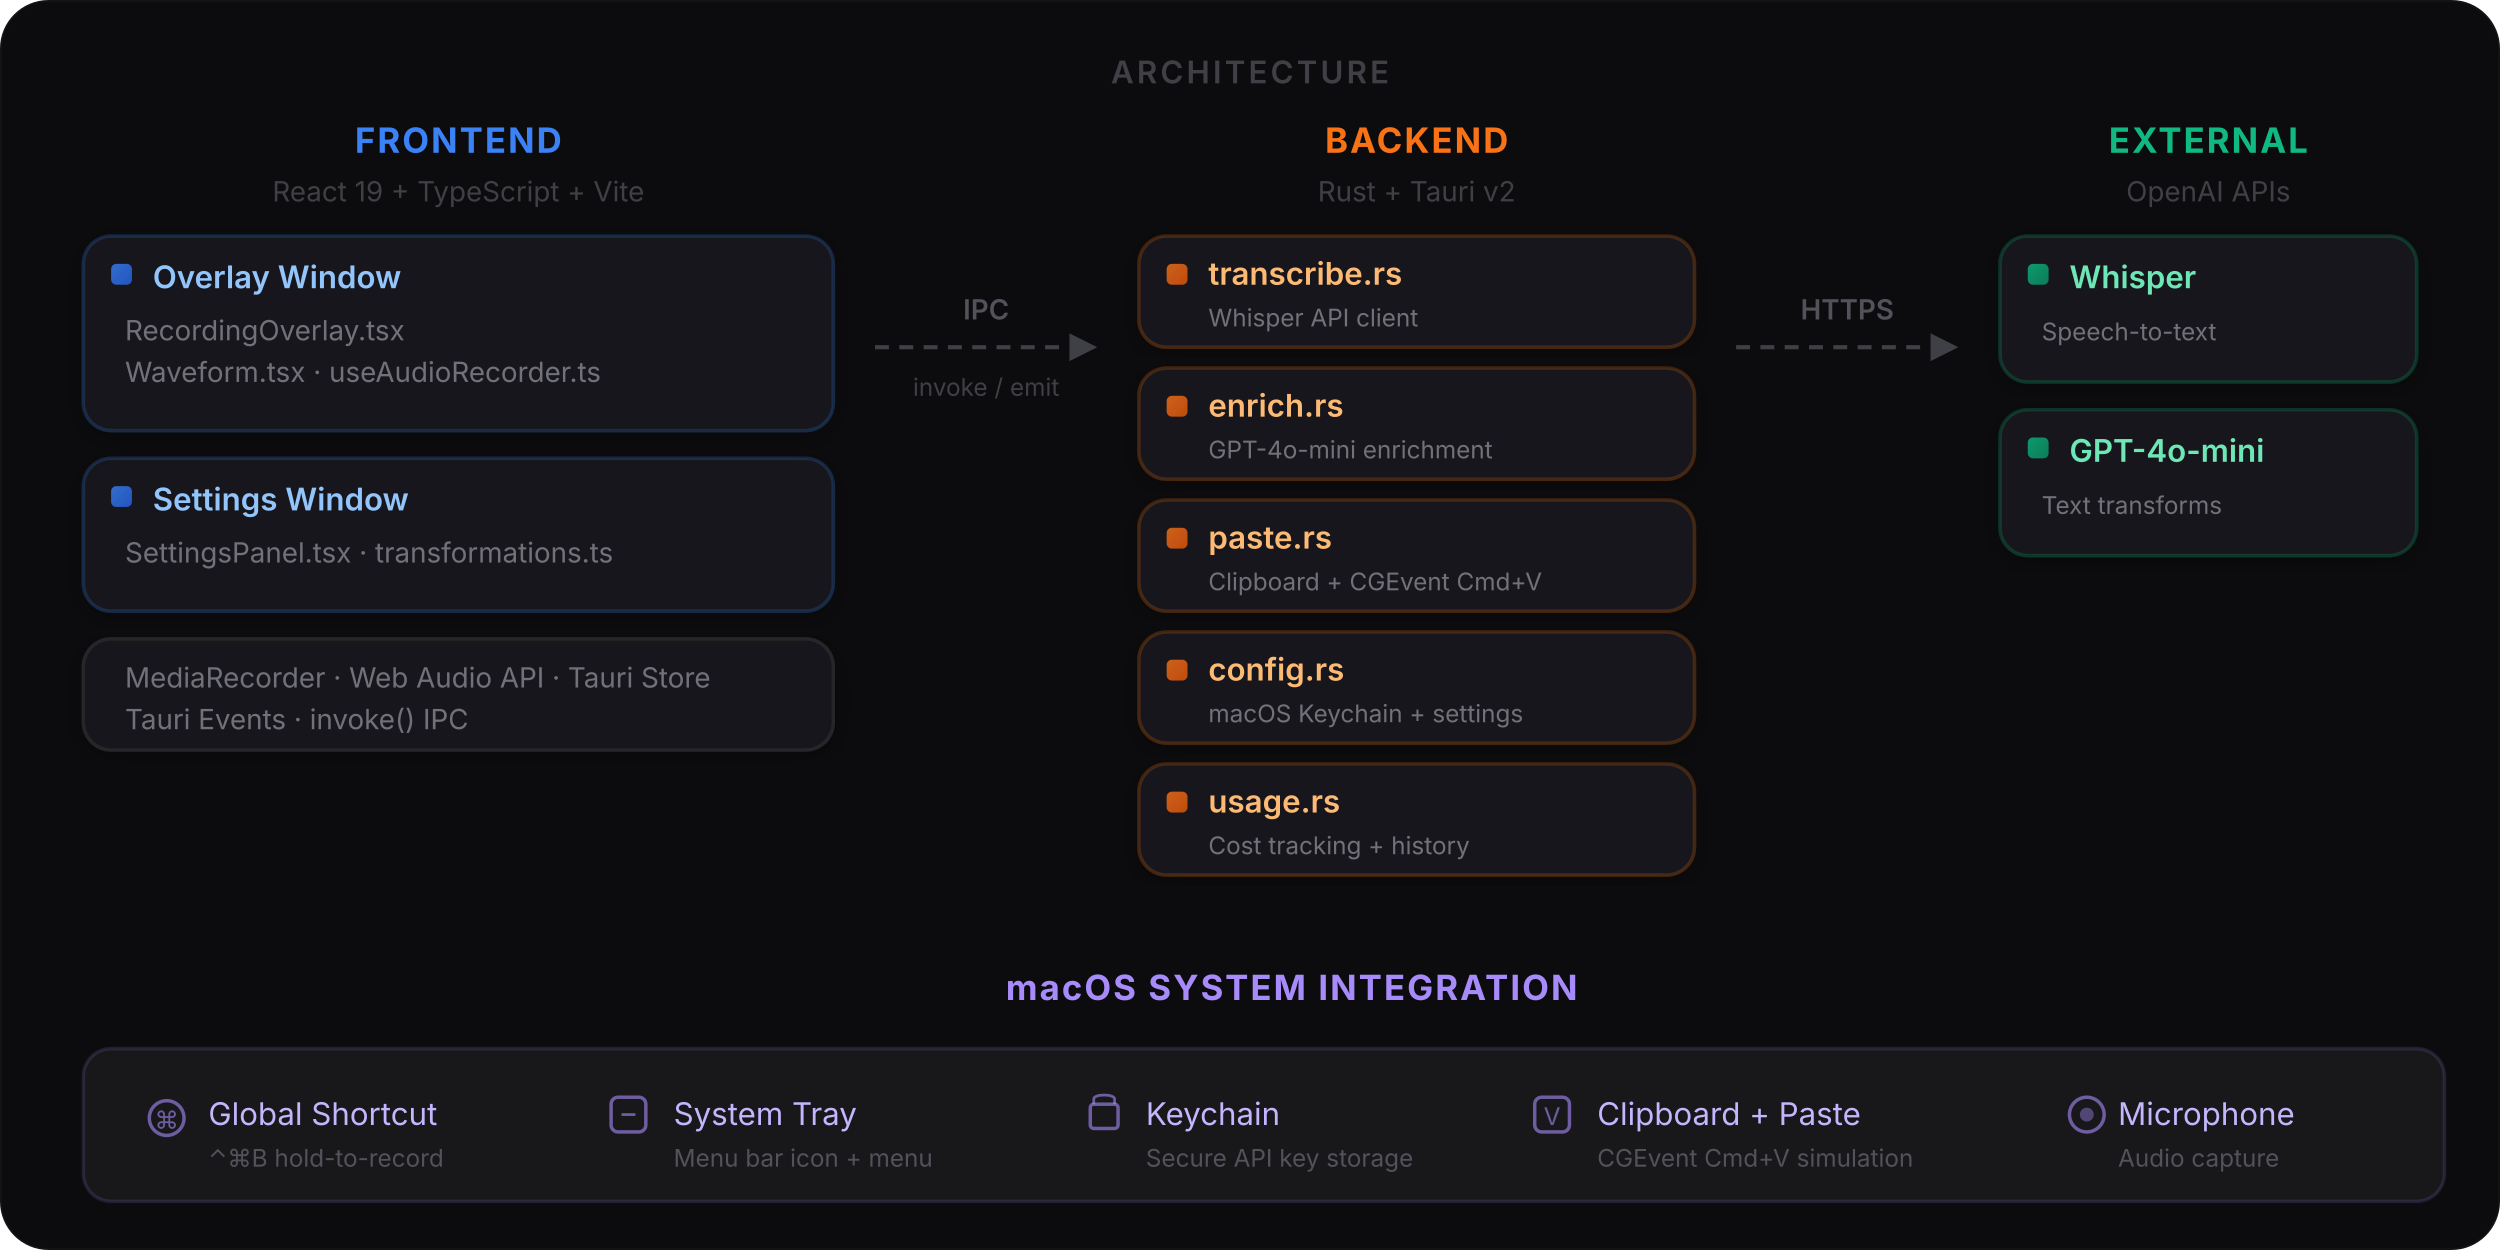
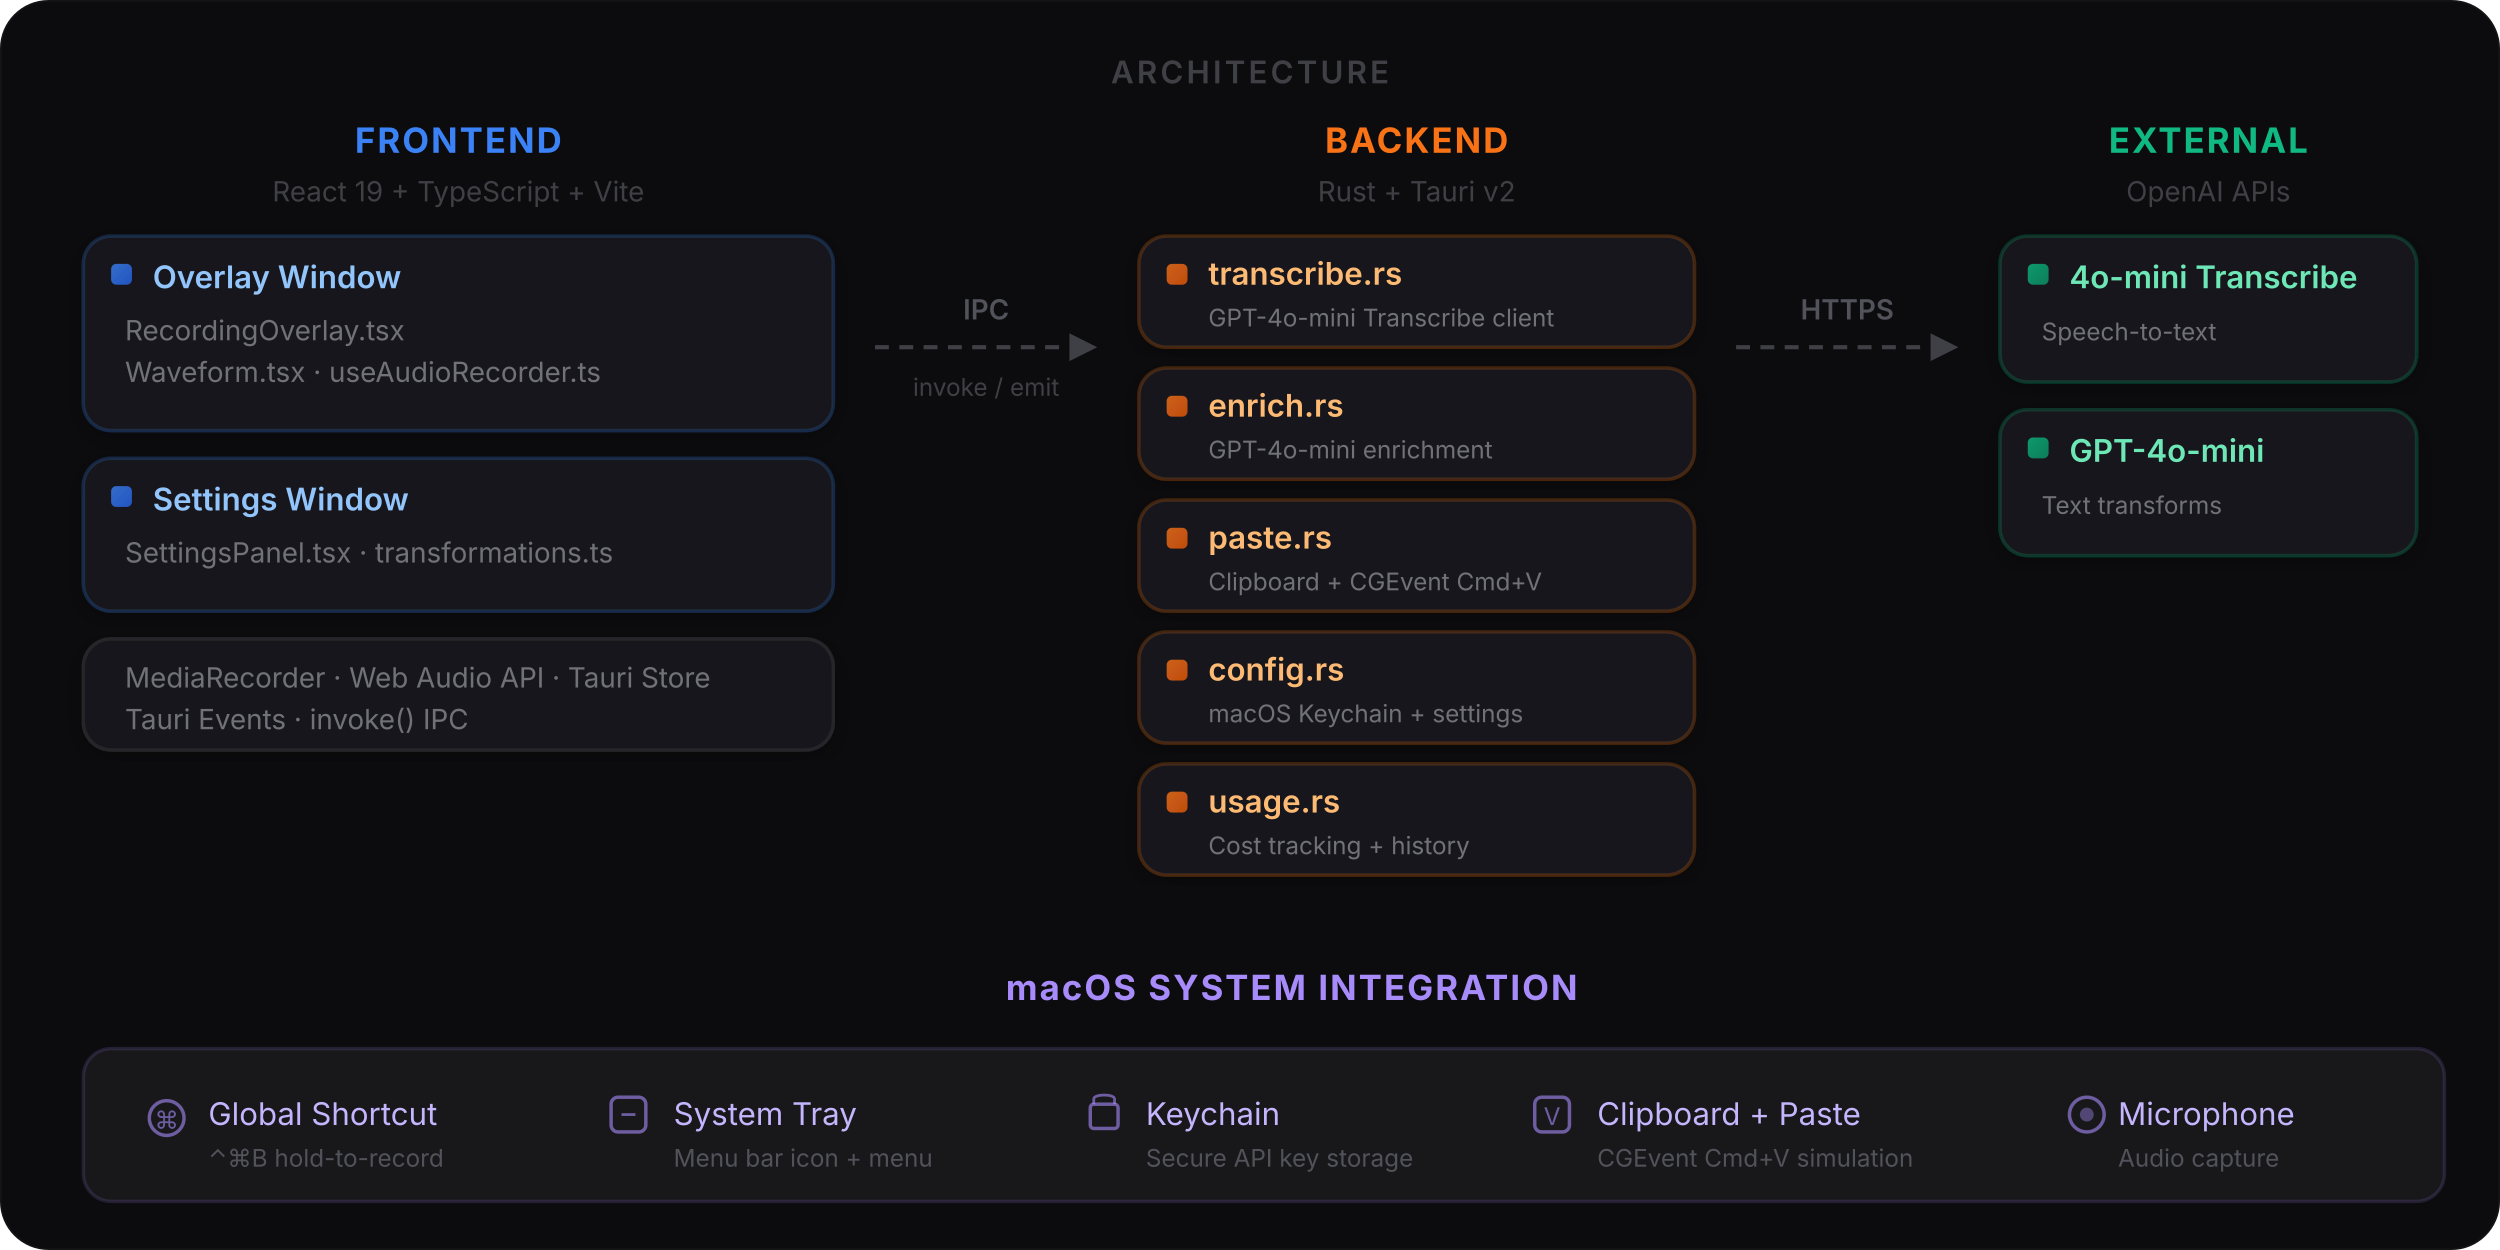
<svg xmlns="http://www.w3.org/2000/svg" viewBox="0 0 720 360" fill="none">
  <defs>
    <linearGradient id="roseG" x1="0%" y1="0%" x2="100%" y2="100%">
      <stop offset="0%" stop-color="#f43f5e" />
      <stop offset="100%" stop-color="#e11d48" />
    </linearGradient>
    <linearGradient id="blueG" x1="0%" y1="0%" x2="100%" y2="100%">
      <stop offset="0%" stop-color="#3b82f6" />
      <stop offset="100%" stop-color="#2563eb" />
    </linearGradient>
    <linearGradient id="orangeG" x1="0%" y1="0%" x2="100%" y2="100%">
      <stop offset="0%" stop-color="#f97316" />
      <stop offset="100%" stop-color="#ea580c" />
    </linearGradient>
    <linearGradient id="greenG" x1="0%" y1="0%" x2="100%" y2="100%">
      <stop offset="0%" stop-color="#10b981" />
      <stop offset="100%" stop-color="#059669" />
    </linearGradient>
    <filter id="archSh">
      <feDropShadow dx="0" dy="2" stdDeviation="4" flood-color="#000" flood-opacity="0.3" />
    </filter>
  </defs>
  <rect width="720" height="360" rx="14" fill="#0c0c0e" />
  <rect width="720" height="360" rx="14" fill="none" stroke="#ffffff08" stroke-width="1" />
  <text x="360" y="24" font-family="system-ui, -apple-system, sans-serif" font-size="9" font-weight="600" fill="#3f3f46" text-anchor="middle" letter-spacing="0.1em">ARCHITECTURE</text>
  <g transform="translate(24, 44)">
    <text x="108" y="0" font-family="system-ui, -apple-system, sans-serif" font-size="10" font-weight="700" fill="#3b82f6" text-anchor="middle" letter-spacing="0.06em">FRONTEND</text>
    <text x="108" y="14" font-family="system-ui, -apple-system, sans-serif" font-size="8" fill="#3f3f46" text-anchor="middle">React 19 + TypeScript + Vite</text>
    <g transform="translate(0, 24)" filter="url(#archSh)">
      <rect width="216" height="56" rx="8" fill="#18181b" stroke="rgba(59,130,246,0.2)" stroke-width="1" />
      <rect x="8" y="8" width="6" height="6" rx="1.5" fill="url(#blueG)" opacity="0.8" />
      <text x="20" y="15" font-family="system-ui, -apple-system, sans-serif" font-size="9" font-weight="600" fill="#93c5fd">Overlay Window</text>
      <text x="12" y="30" font-family="system-ui, -apple-system, sans-serif" font-size="8" fill="#71717a">RecordingOverlay.tsx</text>
      <text x="12" y="42" font-family="system-ui, -apple-system, sans-serif" font-size="8" fill="#71717a">Waveform.tsx · useAudioRecorder.ts</text>
    </g>
    <g transform="translate(0, 88)" filter="url(#archSh)">
      <rect width="216" height="44" rx="8" fill="#18181b" stroke="rgba(59,130,246,0.2)" stroke-width="1" />
      <rect x="8" y="8" width="6" height="6" rx="1.5" fill="url(#blueG)" opacity="0.8" />
      <text x="20" y="15" font-family="system-ui, -apple-system, sans-serif" font-size="9" font-weight="600" fill="#93c5fd">Settings Window</text>
      <text x="12" y="30" font-family="system-ui, -apple-system, sans-serif" font-size="8" fill="#71717a">SettingsPanel.tsx · transformations.ts</text>
    </g>
    <g transform="translate(0, 140)" filter="url(#archSh)">
      <rect width="216" height="32" rx="8" fill="#18181b" stroke="#27272a" stroke-width="1" />
      <text x="12" y="14" font-family="system-ui, -apple-system, sans-serif" font-size="8" fill="#71717a">MediaRecorder · Web Audio API · Tauri Store</text>
      <text x="12" y="26" font-family="system-ui, -apple-system, sans-serif" font-size="8" fill="#71717a">Tauri Events · invoke() IPC</text>
    </g>
  </g>
  <g transform="translate(252, 100)">
    <line x1="0" y1="0" x2="56" y2="0" stroke="#3f3f46" stroke-width="1.2" stroke-dasharray="4 3" />
    <polygon points="56,-4 64,0 56,4" fill="#3f3f46" />
    <line x1="64" y1="0" x2="56" y2="0" stroke="#3f3f46" stroke-width="0" />
    <text x="32" y="-8" font-family="system-ui, -apple-system, sans-serif" font-size="8" font-weight="600" fill="#52525b" text-anchor="middle">IPC</text>
    <text x="32" y="14" font-family="system-ui, -apple-system, sans-serif" font-size="7" fill="#3f3f46" text-anchor="middle">invoke / emit</text>
  </g>
  <g transform="translate(328, 44)">
    <text x="80" y="0" font-family="system-ui, -apple-system, sans-serif" font-size="10" font-weight="700" fill="#f97316" text-anchor="middle" letter-spacing="0.06em">BACKEND</text>
    <text x="80" y="14" font-family="system-ui, -apple-system, sans-serif" font-size="8" fill="#3f3f46" text-anchor="middle">Rust + Tauri v2</text>
    <g transform="translate(0, 24)" filter="url(#archSh)">
      <rect width="160" height="32" rx="8" fill="#18181b" stroke="rgba(249,115,22,0.2)" stroke-width="1" />
      <rect x="8" y="8" width="6" height="6" rx="1.5" fill="url(#orangeG)" opacity="0.8" />
      <text x="20" y="14" font-family="system-ui, -apple-system, sans-serif" font-size="9" font-weight="600" fill="#fdba74">transcribe.rs</text>
-       <text x="20" y="26" font-family="system-ui, -apple-system, sans-serif" font-size="7" fill="#71717a">Whisper API client</text>
+       <text x="20" y="26" font-family="system-ui, -apple-system, sans-serif" font-size="7" fill="#71717a">GPT-4o-mini Transcribe client</text>
    </g>
    <g transform="translate(0, 62)" filter="url(#archSh)">
      <rect width="160" height="32" rx="8" fill="#18181b" stroke="rgba(249,115,22,0.2)" stroke-width="1" />
      <rect x="8" y="8" width="6" height="6" rx="1.5" fill="url(#orangeG)" opacity="0.8" />
      <text x="20" y="14" font-family="system-ui, -apple-system, sans-serif" font-size="9" font-weight="600" fill="#fdba74">enrich.rs</text>
      <text x="20" y="26" font-family="system-ui, -apple-system, sans-serif" font-size="7" fill="#71717a">GPT-4o-mini enrichment</text>
    </g>
    <g transform="translate(0, 100)" filter="url(#archSh)">
      <rect width="160" height="32" rx="8" fill="#18181b" stroke="rgba(249,115,22,0.2)" stroke-width="1" />
      <rect x="8" y="8" width="6" height="6" rx="1.5" fill="url(#orangeG)" opacity="0.8" />
      <text x="20" y="14" font-family="system-ui, -apple-system, sans-serif" font-size="9" font-weight="600" fill="#fdba74">paste.rs</text>
      <text x="20" y="26" font-family="system-ui, -apple-system, sans-serif" font-size="7" fill="#71717a">Clipboard + CGEvent Cmd+V</text>
    </g>
    <g transform="translate(0, 138)" filter="url(#archSh)">
      <rect width="160" height="32" rx="8" fill="#18181b" stroke="rgba(249,115,22,0.2)" stroke-width="1" />
      <rect x="8" y="8" width="6" height="6" rx="1.5" fill="url(#orangeG)" opacity="0.8" />
      <text x="20" y="14" font-family="system-ui, -apple-system, sans-serif" font-size="9" font-weight="600" fill="#fdba74">config.rs</text>
      <text x="20" y="26" font-family="system-ui, -apple-system, sans-serif" font-size="7" fill="#71717a">macOS Keychain + settings</text>
    </g>
    <g transform="translate(0, 176)" filter="url(#archSh)">
      <rect width="160" height="32" rx="8" fill="#18181b" stroke="rgba(249,115,22,0.2)" stroke-width="1" />
      <rect x="8" y="8" width="6" height="6" rx="1.5" fill="url(#orangeG)" opacity="0.8" />
      <text x="20" y="14" font-family="system-ui, -apple-system, sans-serif" font-size="9" font-weight="600" fill="#fdba74">usage.rs</text>
      <text x="20" y="26" font-family="system-ui, -apple-system, sans-serif" font-size="7" fill="#71717a">Cost tracking + history</text>
    </g>
  </g>
  <g transform="translate(500, 100)">
    <line x1="0" y1="0" x2="56" y2="0" stroke="#3f3f46" stroke-width="1.2" stroke-dasharray="4 3" />
    <polygon points="56,-4 64,0 56,4" fill="#3f3f46" />
    <text x="32" y="-8" font-family="system-ui, -apple-system, sans-serif" font-size="8" font-weight="600" fill="#52525b" text-anchor="middle">HTTPS</text>
  </g>
  <g transform="translate(576, 44)">
    <text x="60" y="0" font-family="system-ui, -apple-system, sans-serif" font-size="10" font-weight="700" fill="#10b981" text-anchor="middle" letter-spacing="0.06em">EXTERNAL</text>
    <text x="60" y="14" font-family="system-ui, -apple-system, sans-serif" font-size="8" fill="#3f3f46" text-anchor="middle">OpenAI APIs</text>
    <g transform="translate(0, 24)" filter="url(#archSh)">
      <rect width="120" height="42" rx="8" fill="#18181b" stroke="rgba(16,185,129,0.2)" stroke-width="1" />
      <rect x="8" y="8" width="6" height="6" rx="1.5" fill="url(#greenG)" opacity="0.8" />
-       <text x="20" y="15" font-family="system-ui, -apple-system, sans-serif" font-size="9" font-weight="600" fill="#6ee7b7">Whisper</text>
+       <text x="20" y="15" font-family="system-ui, -apple-system, sans-serif" font-size="9" font-weight="600" fill="#6ee7b7">4o-mini Transcribe</text>
      <text x="12" y="30" font-family="system-ui, -apple-system, sans-serif" font-size="7" fill="#71717a">Speech-to-text</text>
    </g>
    <g transform="translate(0, 74)" filter="url(#archSh)">
      <rect width="120" height="42" rx="8" fill="#18181b" stroke="rgba(16,185,129,0.2)" stroke-width="1" />
      <rect x="8" y="8" width="6" height="6" rx="1.5" fill="url(#greenG)" opacity="0.8" />
      <text x="20" y="15" font-family="system-ui, -apple-system, sans-serif" font-size="9" font-weight="600" fill="#6ee7b7">GPT-4o-mini</text>
      <text x="12" y="30" font-family="system-ui, -apple-system, sans-serif" font-size="7" fill="#71717a">Text transforms</text>
    </g>
  </g>
  <g transform="translate(24, 288)">
    <text x="348" y="0" font-family="system-ui, -apple-system, sans-serif" font-size="10" font-weight="700" fill="#a78bfa" text-anchor="middle" letter-spacing="0.06em">macOS SYSTEM INTEGRATION</text>
    <g transform="translate(0, 14)">
      <rect width="680" height="44" rx="8" fill="#18181b" stroke="rgba(167,139,250,0.15)" stroke-width="1" />
      <g transform="translate(18, 14)">
        <circle cx="6" cy="6" r="5" fill="none" stroke="#a78bfa" stroke-width="1" opacity="0.6" />
        <text x="6" y="9" font-family="system-ui, -apple-system, sans-serif" font-size="7" fill="#a78bfa" text-anchor="middle" opacity="0.6">⌘</text>
      </g>
      <text x="36" y="22" font-family="system-ui, -apple-system, sans-serif" font-size="9" fill="#c4b5fd">Global Shortcut</text>
      <text x="36" y="34" font-family="system-ui, -apple-system, sans-serif" font-size="7" fill="#52525b">⌃⌘B hold-to-record</text>
      <g transform="translate(152, 14)">
        <rect x="0" y="0" width="10" height="10" rx="2" fill="none" stroke="#a78bfa" stroke-width="1" opacity="0.6" />
        <line x1="3" y1="5" x2="7" y2="5" stroke="#a78bfa" stroke-width="0.8" opacity="0.6" />
      </g>
      <text x="170" y="22" font-family="system-ui, -apple-system, sans-serif" font-size="9" fill="#c4b5fd">System Tray</text>
      <text x="170" y="34" font-family="system-ui, -apple-system, sans-serif" font-size="7" fill="#52525b">Menu bar icon + menu</text>
      <g transform="translate(290, 14)">
        <rect x="0" y="2" width="8" height="7" rx="1" fill="none" stroke="#a78bfa" stroke-width="1" opacity="0.6" />
        <path d="M1 2 V0.5 C1 -1 7 -1 7 0.5 V2" fill="none" stroke="#a78bfa" stroke-width="0.8" opacity="0.6" />
      </g>
      <text x="306" y="22" font-family="system-ui, -apple-system, sans-serif" font-size="9" fill="#c4b5fd">Keychain</text>
      <text x="306" y="34" font-family="system-ui, -apple-system, sans-serif" font-size="7" fill="#52525b">Secure API key storage</text>
      <g transform="translate(418, 14)">
        <rect x="0" y="0" width="10" height="10" rx="2" fill="none" stroke="#a78bfa" stroke-width="1" opacity="0.6" />
        <text x="5" y="8" font-family="system-ui, -apple-system, sans-serif" font-size="7" fill="#a78bfa" text-anchor="middle" opacity="0.6">V</text>
      </g>
      <text x="436" y="22" font-family="system-ui, -apple-system, sans-serif" font-size="9" fill="#c4b5fd">Clipboard + Paste</text>
      <text x="436" y="34" font-family="system-ui, -apple-system, sans-serif" font-size="7" fill="#52525b">CGEvent Cmd+V simulation</text>
      <g transform="translate(572, 14)">
        <circle cx="5" cy="5" r="5" fill="none" stroke="#a78bfa" stroke-width="1" opacity="0.6" />
        <circle cx="5" cy="5" r="2" fill="#a78bfa" opacity="0.4" />
      </g>
      <text x="586" y="22" font-family="system-ui, -apple-system, sans-serif" font-size="9" fill="#c4b5fd">Microphone</text>
      <text x="586" y="34" font-family="system-ui, -apple-system, sans-serif" font-size="7" fill="#52525b">Audio capture</text>
    </g>
  </g>
</svg>
